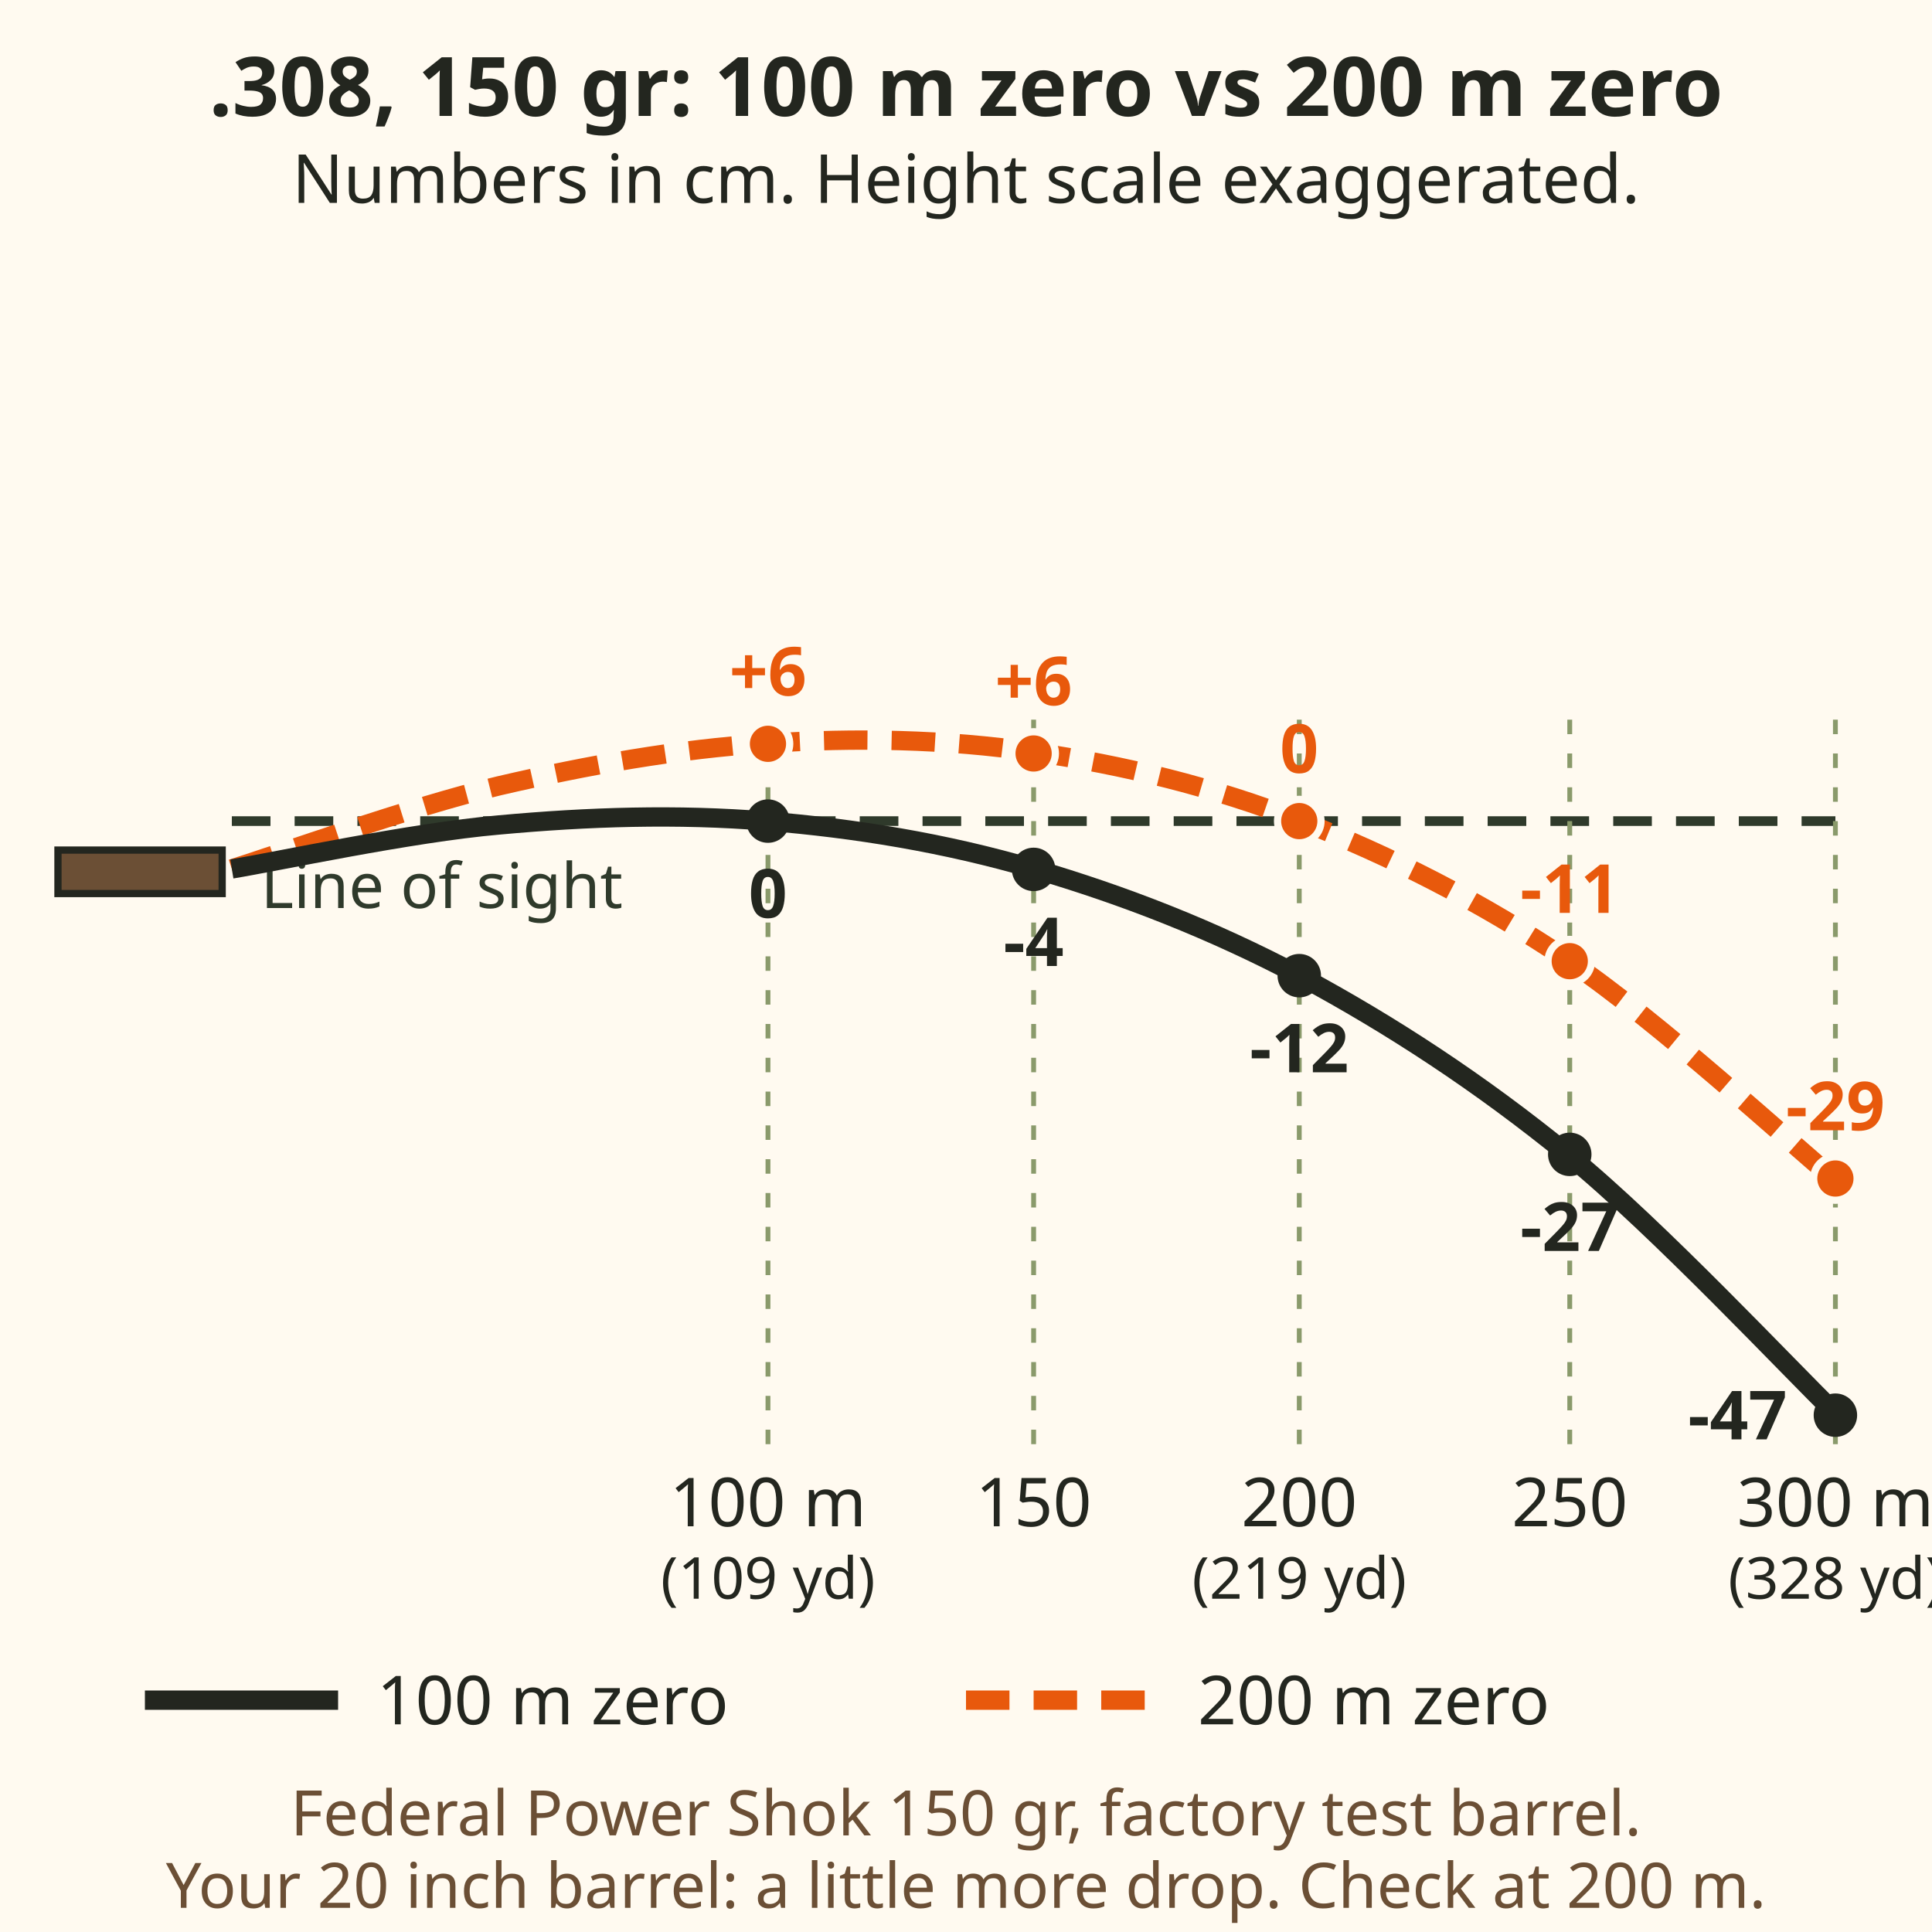
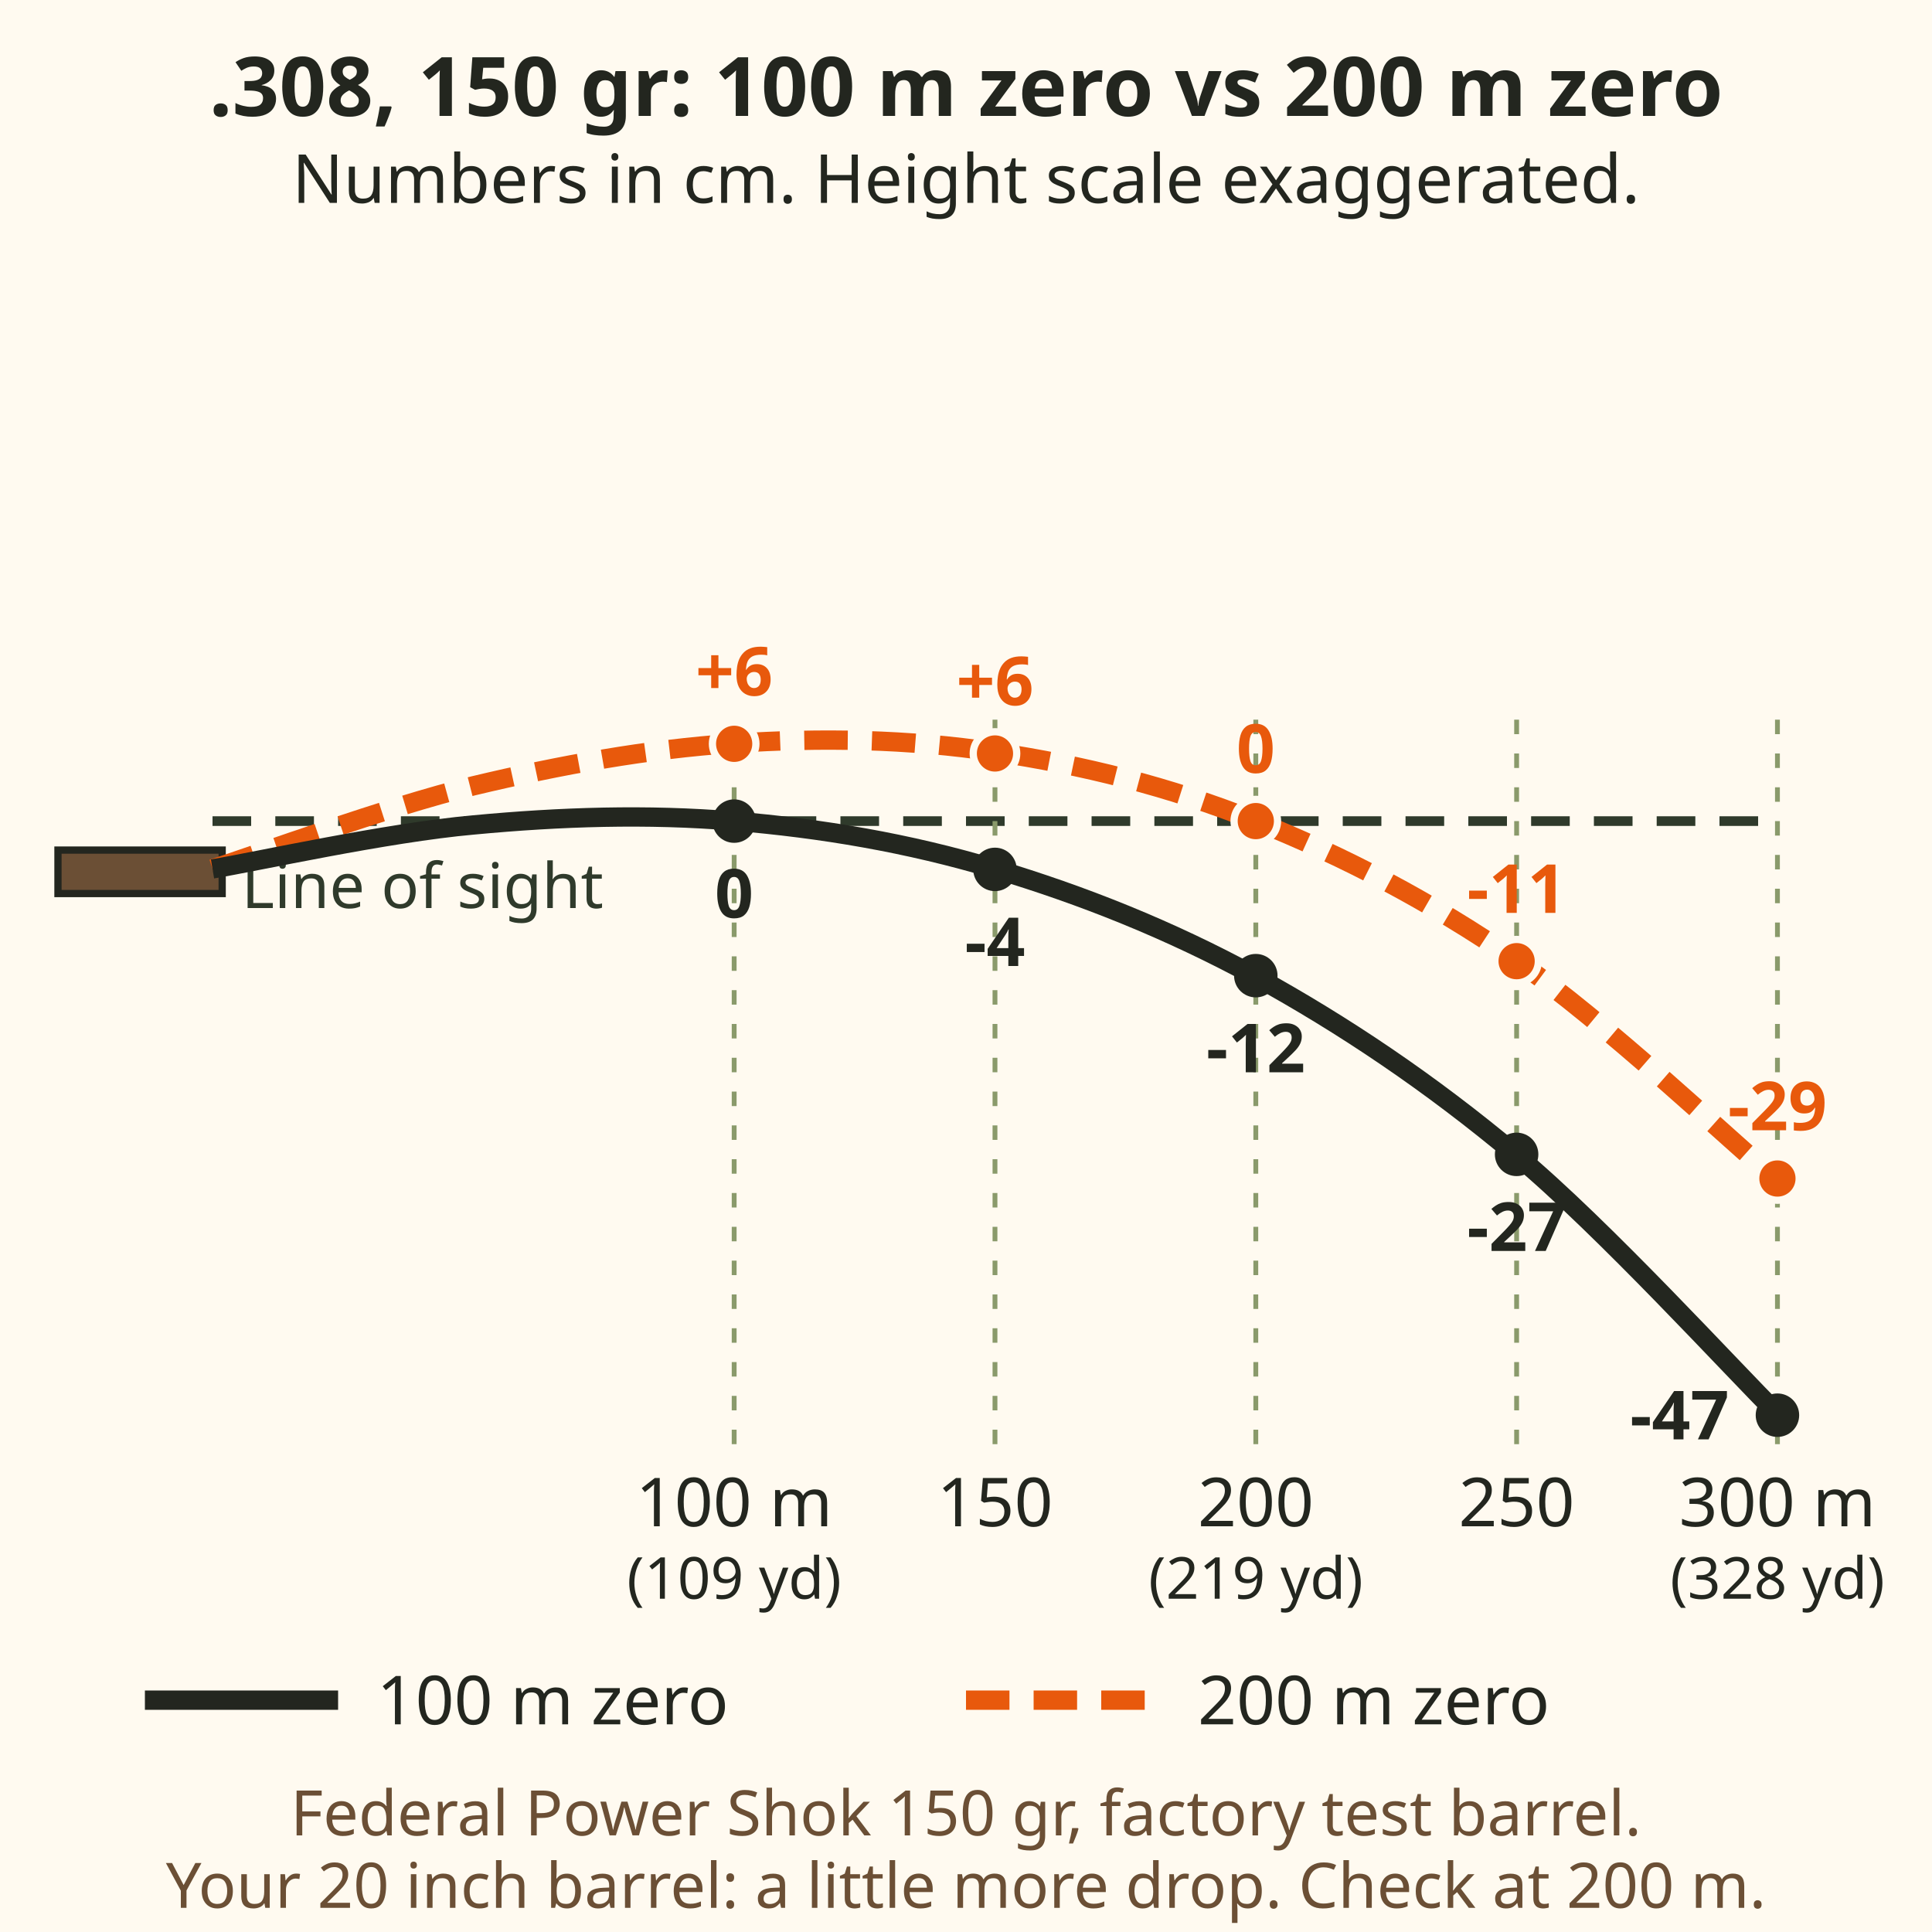
<svg xmlns="http://www.w3.org/2000/svg" viewBox="0 0 400 400" font-family="sans-serif">
  <rect x="0" y="0" width="400" height="400" fill="#fffaf0" />
  <text x="200" y="24" font-size="17" font-weight="bold" fill="#23261f" text-anchor="middle">.308, 150 gr: 100 m zero vs 200 m zero</text>
  <text x="200" y="42" font-size="14" fill="#23261f" text-anchor="middle">Numbers in cm. Height scale exaggerated.</text>
-   <line x1="48" y1="170" x2="380" y2="170" stroke="#2f3a2b" stroke-width="2" stroke-dasharray="8 5" />
-   <text x="54" y="188" font-size="13" fill="#2f3a2b">Line of sight</text>
+   <line x1="44" y1="170" x2="368" y2="170" stroke="#2f3a2b" stroke-width="2" stroke-dasharray="8 5" />
+   <text x="50" y="188" font-size="13" fill="#2f3a2b">Line of sight</text>
  <rect x="12" y="176" width="34" height="9" fill="#6b4f35" stroke="#23261f" stroke-width="1.5" />
-   <line x1="159" y1="149" x2="159" y2="300" stroke="#8a9a6b" stroke-width="1" stroke-dasharray="3 4" />
-   <text x="159" y="316" font-size="14" fill="#23261f" text-anchor="middle">100 m</text>
-   <line x1="214" y1="149" x2="214" y2="300" stroke="#8a9a6b" stroke-width="1" stroke-dasharray="3 4" />
-   <text x="214" y="316" font-size="14" fill="#23261f" text-anchor="middle">150</text>
-   <line x1="269" y1="149" x2="269" y2="300" stroke="#8a9a6b" stroke-width="1" stroke-dasharray="3 4" />
-   <text x="269" y="316" font-size="14" fill="#23261f" text-anchor="middle">200</text>
-   <line x1="325" y1="149" x2="325" y2="300" stroke="#8a9a6b" stroke-width="1" stroke-dasharray="3 4" />
-   <text x="325" y="316" font-size="14" fill="#23261f" text-anchor="middle">250</text>
-   <line x1="380" y1="149" x2="380" y2="300" stroke="#8a9a6b" stroke-width="1" stroke-dasharray="3 4" />
-   <text x="380" y="316" font-size="14" fill="#23261f" text-anchor="middle">300 m</text>
-   <text x="159" y="331" font-size="12" fill="#23261f" text-anchor="middle">(109 yd)</text>
-   <text x="269" y="331" font-size="12" fill="#23261f" text-anchor="middle">(219 yd)</text>
-   <text x="380" y="331" font-size="12" fill="#23261f" text-anchor="middle">(328 yd)</text>
-   <path d="M48.0 179.9 C57.2 177.0 84.9 167.1 103.3 162.7 C121.8 158.4 140.2 155.1 158.7 153.9 C177.1 152.7 195.6 153.0 214.1 155.7 C232.5 158.4 250.9 162.8 269.4 170.0 C287.8 177.2 306.3 186.5 324.8 198.9 C343.2 211.3 370.9 236.8 380.1 244.4" fill="none" stroke="#e8590c" stroke-width="4" stroke-dasharray="9 5" />
-   <path d="M48.0 179.9 C57.2 178.4 84.9 172.4 103.3 170.8 C121.8 169.1 140.2 168.5 158.7 170.0 C177.1 171.5 195.6 174.5 214.1 179.9 C232.5 185.3 250.9 192.4 269.4 202.2 C287.8 212.1 306.3 224.1 324.8 239.2 C343.2 254.2 370.9 283.8 380.1 292.7" fill="none" stroke="#23261f" stroke-width="4" />
-   <circle cx="159" cy="170" r="4.5" fill="#23261f" />
-   <text x="159" y="190" font-size="14" font-weight="bold" fill="#23261f" text-anchor="middle">0</text>
-   <circle cx="214" cy="180" r="4.5" fill="#23261f" />
-   <text x="214" y="200" font-size="14" font-weight="bold" fill="#23261f" text-anchor="middle">-4</text>
-   <circle cx="269" cy="202" r="4.5" fill="#23261f" />
-   <text x="269" y="222" font-size="14" font-weight="bold" fill="#23261f" text-anchor="middle">-12</text>
-   <circle cx="325" cy="239" r="4.5" fill="#23261f" />
-   <text x="325" y="259" font-size="14" font-weight="bold" fill="#23261f" text-anchor="middle">-27</text>
-   <circle cx="380" cy="293" r="4.5" fill="#23261f" />
-   <text x="370" y="298" font-size="14" font-weight="bold" fill="#23261f" text-anchor="end">-47</text>
-   <circle cx="159" cy="154" r="4.5" fill="#e8590c" stroke="#fffaf0" stroke-width="1.5" />
-   <text x="159" y="144" font-size="14" font-weight="bold" fill="#e8590c" text-anchor="middle">+6</text>
-   <circle cx="214" cy="156" r="4.5" fill="#e8590c" stroke="#fffaf0" stroke-width="1.5" />
-   <text x="214" y="146" font-size="14" font-weight="bold" fill="#e8590c" text-anchor="middle">+6</text>
-   <circle cx="269" cy="170" r="4.5" fill="#e8590c" stroke="#fffaf0" stroke-width="1.5" />
-   <text x="269" y="160" font-size="14" font-weight="bold" fill="#e8590c" text-anchor="middle">0</text>
-   <circle cx="325" cy="199" r="4.5" fill="#e8590c" stroke="#fffaf0" stroke-width="1.5" />
-   <text x="325" y="189" font-size="14" font-weight="bold" fill="#e8590c" text-anchor="middle">-11</text>
-   <circle cx="380" cy="244" r="4.5" fill="#e8590c" stroke="#fffaf0" stroke-width="1.5" />
-   <text x="380" y="234" font-size="14" font-weight="bold" fill="#e8590c" text-anchor="middle">-29</text>
+   <line x1="152" y1="149" x2="152" y2="300" stroke="#8a9a6b" stroke-width="1" stroke-dasharray="3 4" />
+   <text x="152" y="316" font-size="14" fill="#23261f" text-anchor="middle">100 m</text>
+   <line x1="206" y1="149" x2="206" y2="300" stroke="#8a9a6b" stroke-width="1" stroke-dasharray="3 4" />
+   <text x="206" y="316" font-size="14" fill="#23261f" text-anchor="middle">150</text>
+   <line x1="260" y1="149" x2="260" y2="300" stroke="#8a9a6b" stroke-width="1" stroke-dasharray="3 4" />
+   <text x="260" y="316" font-size="14" fill="#23261f" text-anchor="middle">200</text>
+   <line x1="314" y1="149" x2="314" y2="300" stroke="#8a9a6b" stroke-width="1" stroke-dasharray="3 4" />
+   <text x="314" y="316" font-size="14" fill="#23261f" text-anchor="middle">250</text>
+   <line x1="368" y1="149" x2="368" y2="300" stroke="#8a9a6b" stroke-width="1" stroke-dasharray="3 4" />
+   <text x="368" y="316" font-size="14" fill="#23261f" text-anchor="middle">300 m</text>
+   <text x="152" y="331" font-size="12" fill="#23261f" text-anchor="middle">(109 yd)</text>
+   <text x="260" y="331" font-size="12" fill="#23261f" text-anchor="middle">(219 yd)</text>
+   <text x="368" y="331" font-size="12" fill="#23261f" text-anchor="middle">(328 yd)</text>
+   <path d="M44.0 179.9 C53.0 177.0 80.0 167.1 98.0 162.7 C116.0 158.4 134.0 155.1 152.0 153.9 C170.0 152.7 188.0 153.0 206.0 155.7 C224.0 158.4 242.0 162.8 260.0 170.0 C278.0 177.2 296.0 186.5 314.0 198.9 C332.0 211.3 359.0 236.8 368.0 244.4" fill="none" stroke="#e8590c" stroke-width="4" stroke-dasharray="9 5" />
+   <path d="M44.0 179.9 C53.0 178.4 80.0 172.4 98.0 170.8 C116.0 169.1 134.0 168.5 152.0 170.0 C170.0 171.5 188.0 174.5 206.0 179.9 C224.0 185.3 242.0 192.4 260.0 202.2 C278.0 212.1 296.0 224.1 314.0 239.2 C332.0 254.2 359.0 283.8 368.0 292.7" fill="none" stroke="#23261f" stroke-width="4" />
+   <circle cx="152" cy="170" r="4.5" fill="#23261f" />
+   <text x="152" y="190" font-size="14" font-weight="bold" fill="#23261f" text-anchor="middle">0</text>
+   <circle cx="206" cy="180" r="4.5" fill="#23261f" />
+   <text x="206" y="200" font-size="14" font-weight="bold" fill="#23261f" text-anchor="middle">-4</text>
+   <circle cx="260" cy="202" r="4.5" fill="#23261f" />
+   <text x="260" y="222" font-size="14" font-weight="bold" fill="#23261f" text-anchor="middle">-12</text>
+   <circle cx="314" cy="239" r="4.5" fill="#23261f" />
+   <text x="314" y="259" font-size="14" font-weight="bold" fill="#23261f" text-anchor="middle">-27</text>
+   <circle cx="368" cy="293" r="4.5" fill="#23261f" />
+   <text x="358" y="298" font-size="14" font-weight="bold" fill="#23261f" text-anchor="end">-47</text>
+   <circle cx="152" cy="154" r="4.5" fill="#e8590c" stroke="#fffaf0" stroke-width="1.5" />
+   <text x="152" y="144" font-size="14" font-weight="bold" fill="#e8590c" text-anchor="middle">+6</text>
+   <circle cx="206" cy="156" r="4.5" fill="#e8590c" stroke="#fffaf0" stroke-width="1.5" />
+   <text x="206" y="146" font-size="14" font-weight="bold" fill="#e8590c" text-anchor="middle">+6</text>
+   <circle cx="260" cy="170" r="4.5" fill="#e8590c" stroke="#fffaf0" stroke-width="1.5" />
+   <text x="260" y="160" font-size="14" font-weight="bold" fill="#e8590c" text-anchor="middle">0</text>
+   <circle cx="314" cy="199" r="4.5" fill="#e8590c" stroke="#fffaf0" stroke-width="1.5" />
+   <text x="314" y="189" font-size="14" font-weight="bold" fill="#e8590c" text-anchor="middle">-11</text>
+   <circle cx="368" cy="244" r="4.5" fill="#e8590c" stroke="#fffaf0" stroke-width="1.5" />
+   <text x="368" y="234" font-size="14" font-weight="bold" fill="#e8590c" text-anchor="middle">-29</text>
  <line x1="30" y1="352" x2="70" y2="352" stroke="#23261f" stroke-width="4" />
  <text x="78" y="357" font-size="14" fill="#23261f">100 m zero</text>
  <line x1="200" y1="352" x2="240" y2="352" stroke="#e8590c" stroke-width="4" stroke-dasharray="9 5" />
  <text x="248" y="357" font-size="14" fill="#23261f">200 m zero</text>
  <text x="200" y="380" font-size="13" fill="#6b4f35" text-anchor="middle">Federal Power Shok 150 gr, factory test barrel.</text>
  <text x="200" y="395" font-size="13" fill="#6b4f35" text-anchor="middle">Your 20 inch barrel: a little more drop. Check at 200 m.</text>
</svg>
